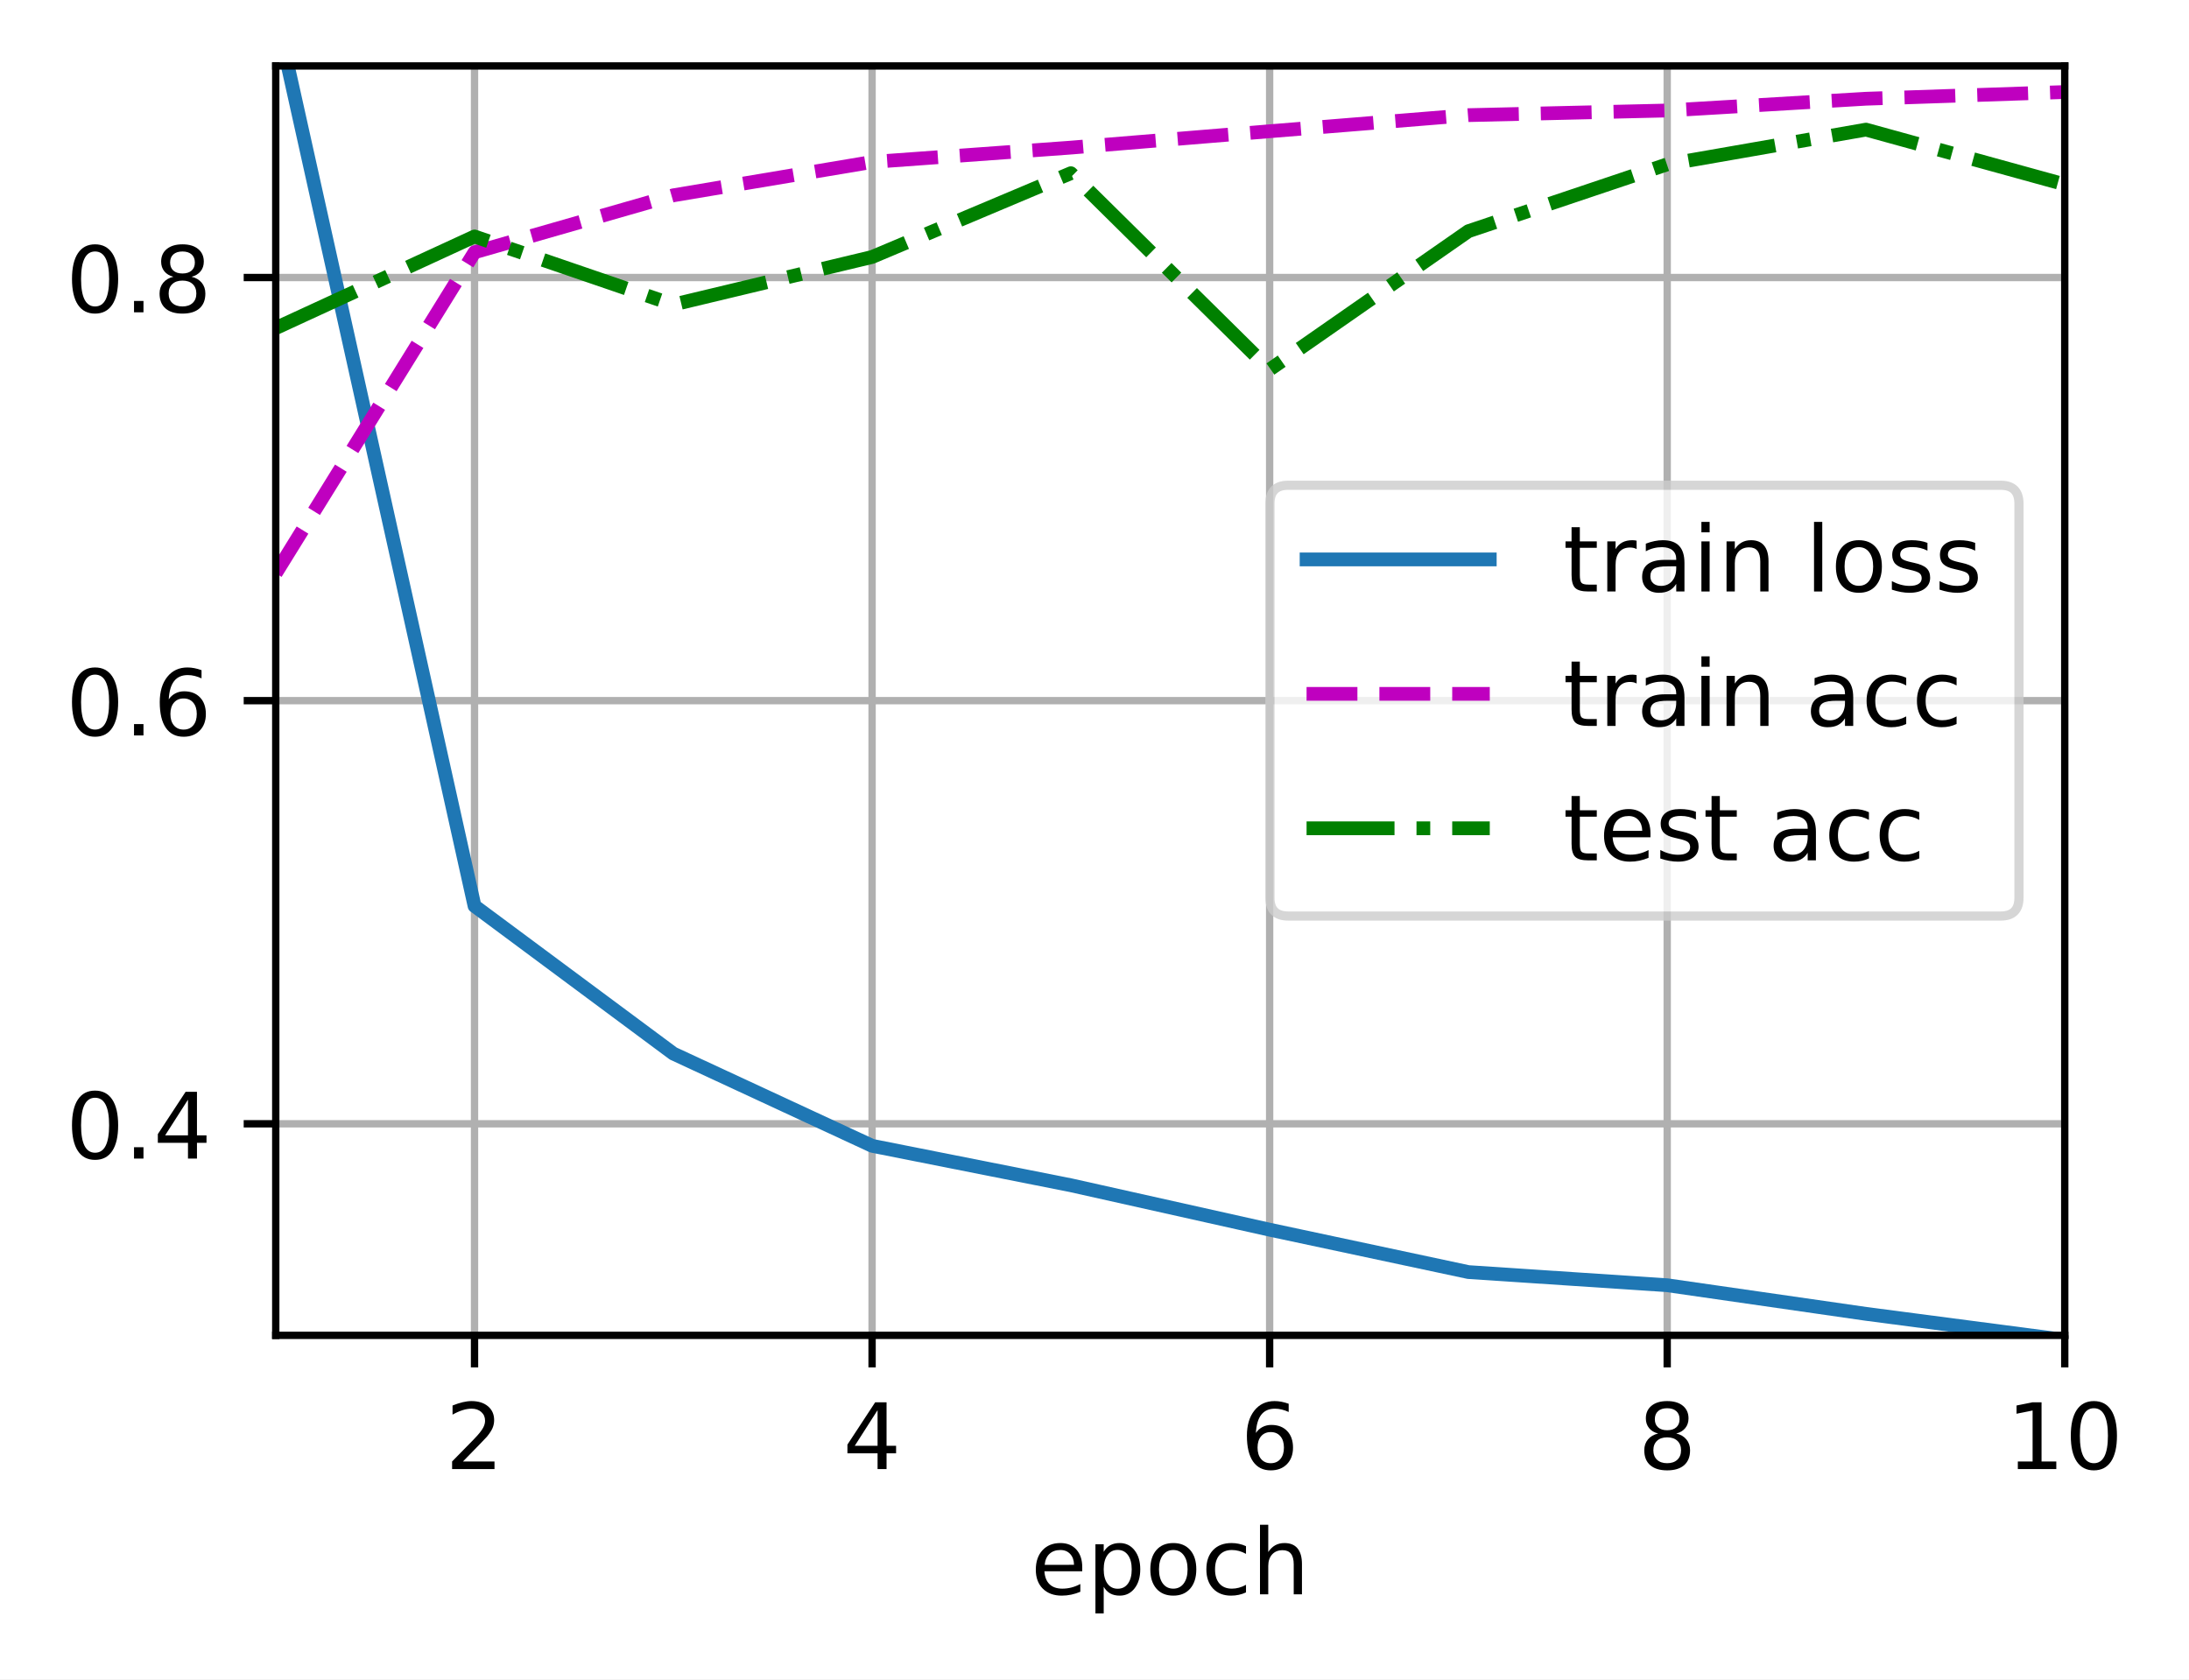
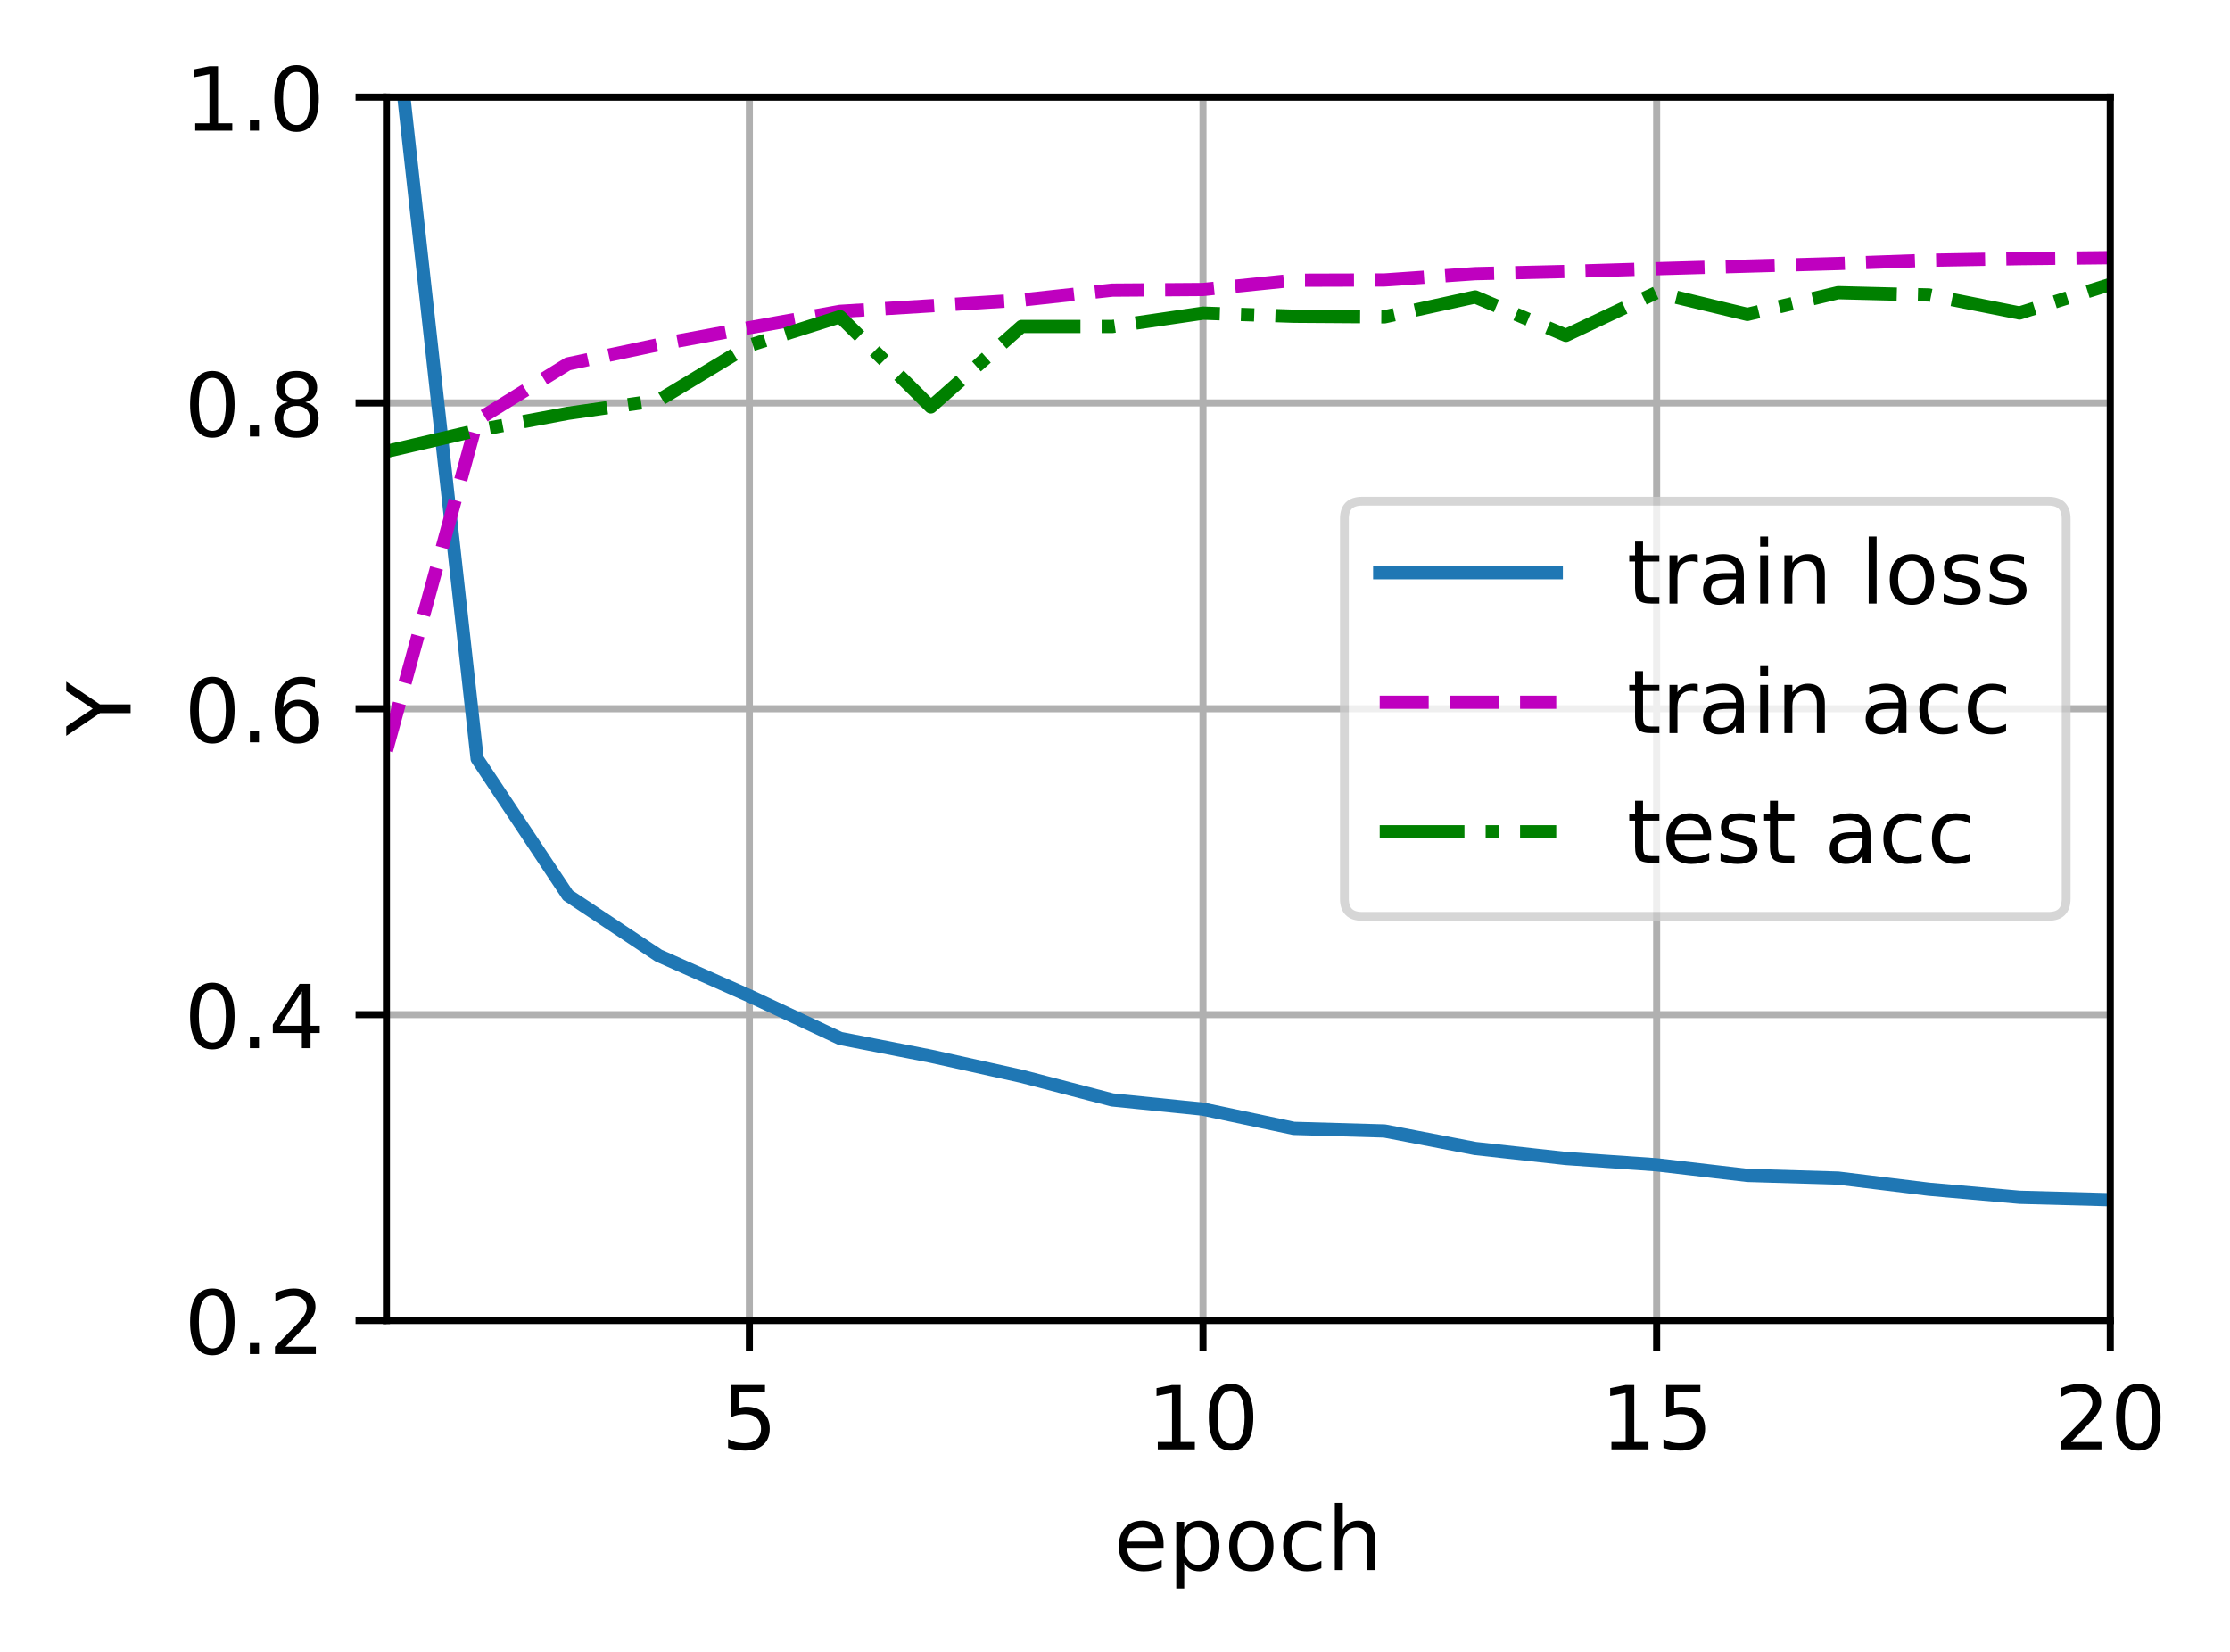
- <svg xmlns="http://www.w3.org/2000/svg" xmlns:xlink="http://www.w3.org/1999/xlink" width="238.966pt" height="183.356pt" viewBox="0 0 238.966 183.356" version="1.1">
+ <svg xmlns="http://www.w3.org/2000/svg" xmlns:xlink="http://www.w3.org/1999/xlink" width="252.644pt" height="187.155pt" viewBox="0 0 252.644 187.155" version="1.1">
  <defs>
    <style type="text/css">*{stroke-linejoin: round; stroke-linecap: butt}</style>
  </defs>
  <g id="figure_1">
    <g id="patch_1">
-       <path d="M 0 183.356  L 238.966 183.356  L 238.966 0  L 0 0  z " style="fill: #ffffff" />
+       <path d="M 0 187.155  L 252.644 187.155  L 252.644 0  L 0 0  z " style="fill: #ffffff" />
    </g>
    <g id="axes_1">
      <g id="patch_2">
-         <path d="M 30.103 145.8  L 225.403 145.8  L 225.403 7.2  L 30.103 7.2  z " style="fill: #ffffff" />
+         <path d="M 43.781 149.599  L 239.081 149.599  L 239.081 10.999  L 43.781 10.999  z " style="fill: #ffffff" />
      </g>
      <g id="matplotlib.axis_1">
        <g id="xtick_1">
          <g id="line2d_1">
-             <path d="M 51.803 145.8  L 51.803 7.2  " clip-path="url(#p0e3e73b139)" style="fill: none; stroke: #b0b0b0; stroke-width: 0.8; stroke-linecap: square" />
+             <path d="M 84.897 149.599  L 84.897 10.999  " clip-path="url(#pdee73ad30d)" style="fill: none; stroke: #b0b0b0; stroke-width: 0.8; stroke-linecap: square" />
          </g>
          <g id="line2d_2">
            <defs>
-               <path id="m29e4da58b0" d="M 0 0  L 0 3.5  " style="stroke: #000000; stroke-width: 0.8" />
-             </defs>
-             <g>
-               <use xlink:href="#m29e4da58b0" x="51.803" y="145.8" style="stroke: #000000; stroke-width: 0.8" />
+               <path id="m7e51e430c5" d="M 0 0  L 0 3.5  " style="stroke: #000000; stroke-width: 0.8" />
+             </defs>
+             <g>
+               <use xlink:href="#m7e51e430c5" x="84.897" y="149.599" style="stroke: #000000; stroke-width: 0.8" />
            </g>
          </g>
          <g id="text_1">
-             <g transform="translate(48.62188 160.3984)scale(0.1 -0.1)">
-               <defs>
-                 <path id="DejaVuSans-32" d="M 1228 531  L 3431 531  L 3431 0  L 469 0  L 469 531  Q 828 903 1448 1529  Q 2069 2156 2228 2338  Q 2531 2678 2651 2914  Q 2772 3150 2772 3378  Q 2772 3750 2511 3984  Q 2250 4219 1831 4219  Q 1534 4219 1204 4116  Q 875 4013 500 3803  L 500 4441  Q 881 4594 1212 4672  Q 1544 4750 1819 4750  Q 2544 4750 2975 4387  Q 3406 4025 3406 3419  Q 3406 3131 3298 2873  Q 3191 2616 2906 2266  Q 2828 2175 2409 1742  Q 1991 1309 1228 531  z " transform="scale(0.015625)" />
-               </defs>
-               <use xlink:href="#DejaVuSans-32" />
+             <g transform="translate(81.71579 164.1977)scale(0.1 -0.1)">
+               <defs>
+                 <path id="DejaVuSans-35" d="M 691 4666  L 3169 4666  L 3169 4134  L 1269 4134  L 1269 2991  Q 1406 3038 1543 3061  Q 1681 3084 1819 3084  Q 2600 3084 3056 2656  Q 3513 2228 3513 1497  Q 3513 744 3044 326  Q 2575 -91 1722 -91  Q 1428 -91 1123 -41  Q 819 9 494 109  L 494 744  Q 775 591 1075 516  Q 1375 441 1709 441  Q 2250 441 2565 725  Q 2881 1009 2881 1497  Q 2881 1984 2565 2268  Q 2250 2553 1709 2553  Q 1456 2553 1204 2497  Q 953 2441 691 2322  L 691 4666  z " transform="scale(0.015625)" />
+               </defs>
+               <use xlink:href="#DejaVuSans-35" />
            </g>
          </g>
        </g>
        <g id="xtick_2">
          <g id="line2d_3">
-             <path d="M 95.203 145.8  L 95.203 7.2  " clip-path="url(#p0e3e73b139)" style="fill: none; stroke: #b0b0b0; stroke-width: 0.8; stroke-linecap: square" />
+             <path d="M 136.292 149.599  L 136.292 10.999  " clip-path="url(#pdee73ad30d)" style="fill: none; stroke: #b0b0b0; stroke-width: 0.8; stroke-linecap: square" />
          </g>
          <g id="line2d_4">
            <g>
-               <use xlink:href="#m29e4da58b0" x="95.203" y="145.8" style="stroke: #000000; stroke-width: 0.8" />
+               <use xlink:href="#m7e51e430c5" x="136.292" y="149.599" style="stroke: #000000; stroke-width: 0.8" />
            </g>
          </g>
          <g id="text_2">
-             <g transform="translate(92.02187 160.3984)scale(0.1 -0.1)">
-               <defs>
-                 <path id="DejaVuSans-34" d="M 2419 4116  L 825 1625  L 2419 1625  L 2419 4116  z M 2253 4666  L 3047 4666  L 3047 1625  L 3713 1625  L 3713 1100  L 3047 1100  L 3047 0  L 2419 0  L 2419 1100  L 313 1100  L 313 1709  L 2253 4666  z " transform="scale(0.015625)" />
-               </defs>
-               <use xlink:href="#DejaVuSans-34" />
+             <g transform="translate(129.9293 164.1977)scale(0.1 -0.1)">
+               <defs>
+                 <path id="DejaVuSans-31" d="M 794 531  L 1825 531  L 1825 4091  L 703 3866  L 703 4441  L 1819 4666  L 2450 4666  L 2450 531  L 3481 531  L 3481 0  L 794 0  L 794 531  z " transform="scale(0.015625)" />
+                 <path id="DejaVuSans-30" d="M 2034 4250  Q 1547 4250 1301 3770  Q 1056 3291 1056 2328  Q 1056 1369 1301 889  Q 1547 409 2034 409  Q 2525 409 2770 889  Q 3016 1369 3016 2328  Q 3016 3291 2770 3770  Q 2525 4250 2034 4250  z M 2034 4750  Q 2819 4750 3233 4129  Q 3647 3509 3647 2328  Q 3647 1150 3233 529  Q 2819 -91 2034 -91  Q 1250 -91 836 529  Q 422 1150 422 2328  Q 422 3509 836 4129  Q 1250 4750 2034 4750  z " transform="scale(0.015625)" />
+               </defs>
+               <use xlink:href="#DejaVuSans-31" />
+               <use xlink:href="#DejaVuSans-30" x="63.623" />
            </g>
          </g>
        </g>
        <g id="xtick_3">
          <g id="line2d_5">
-             <path d="M 138.603 145.8  L 138.603 7.2  " clip-path="url(#p0e3e73b139)" style="fill: none; stroke: #b0b0b0; stroke-width: 0.8; stroke-linecap: square" />
+             <path d="M 187.687 149.599  L 187.687 10.999  " clip-path="url(#pdee73ad30d)" style="fill: none; stroke: #b0b0b0; stroke-width: 0.8; stroke-linecap: square" />
          </g>
          <g id="line2d_6">
            <g>
-               <use xlink:href="#m29e4da58b0" x="138.603" y="145.8" style="stroke: #000000; stroke-width: 0.8" />
+               <use xlink:href="#m7e51e430c5" x="187.687" y="149.599" style="stroke: #000000; stroke-width: 0.8" />
            </g>
          </g>
          <g id="text_3">
-             <g transform="translate(135.4219 160.3984)scale(0.1 -0.1)">
-               <defs>
-                 <path id="DejaVuSans-36" d="M 2113 2584  Q 1688 2584 1439 2293  Q 1191 2003 1191 1497  Q 1191 994 1439 701  Q 1688 409 2113 409  Q 2538 409 2786 701  Q 3034 994 3034 1497  Q 3034 2003 2786 2293  Q 2538 2584 2113 2584  z M 3366 4563  L 3366 3988  Q 3128 4100 2886 4159  Q 2644 4219 2406 4219  Q 1781 4219 1451 3797  Q 1122 3375 1075 2522  Q 1259 2794 1537 2939  Q 1816 3084 2150 3084  Q 2853 3084 3261 2657  Q 3669 2231 3669 1497  Q 3669 778 3244 343  Q 2819 -91 2113 -91  Q 1303 -91 875 529  Q 447 1150 447 2328  Q 447 3434 972 4092  Q 1497 4750 2381 4750  Q 2619 4750 2861 4703  Q 3103 4656 3366 4563  z " transform="scale(0.015625)" />
-               </defs>
-               <use xlink:href="#DejaVuSans-36" />
+             <g transform="translate(181.324 164.1977)scale(0.1 -0.1)">
+               <use xlink:href="#DejaVuSans-31" />
+               <use xlink:href="#DejaVuSans-35" x="63.623" />
            </g>
          </g>
        </g>
        <g id="xtick_4">
          <g id="line2d_7">
-             <path d="M 182.003 145.8  L 182.003 7.2  " clip-path="url(#p0e3e73b139)" style="fill: none; stroke: #b0b0b0; stroke-width: 0.8; stroke-linecap: square" />
+             <path d="M 239.081 149.599  L 239.081 10.999  " clip-path="url(#pdee73ad30d)" style="fill: none; stroke: #b0b0b0; stroke-width: 0.8; stroke-linecap: square" />
          </g>
          <g id="line2d_8">
            <g>
-               <use xlink:href="#m29e4da58b0" x="182.003" y="145.8" style="stroke: #000000; stroke-width: 0.8" />
+               <use xlink:href="#m7e51e430c5" x="239.081" y="149.599" style="stroke: #000000; stroke-width: 0.8" />
            </g>
          </g>
          <g id="text_4">
-             <g transform="translate(178.8219 160.3984)scale(0.1 -0.1)">
-               <defs>
-                 <path id="DejaVuSans-38" d="M 2034 2216  Q 1584 2216 1326 1975  Q 1069 1734 1069 1313  Q 1069 891 1326 650  Q 1584 409 2034 409  Q 2484 409 2743 651  Q 3003 894 3003 1313  Q 3003 1734 2745 1975  Q 2488 2216 2034 2216  z M 1403 2484  Q 997 2584 770 2862  Q 544 3141 544 3541  Q 544 4100 942 4425  Q 1341 4750 2034 4750  Q 2731 4750 3128 4425  Q 3525 4100 3525 3541  Q 3525 3141 3298 2862  Q 3072 2584 2669 2484  Q 3125 2378 3379 2068  Q 3634 1759 3634 1313  Q 3634 634 3220 271  Q 2806 -91 2034 -91  Q 1263 -91 848 271  Q 434 634 434 1313  Q 434 1759 690 2068  Q 947 2378 1403 2484  z M 1172 3481  Q 1172 3119 1398 2916  Q 1625 2713 2034 2713  Q 2441 2713 2670 2916  Q 2900 3119 2900 3481  Q 2900 3844 2670 4047  Q 2441 4250 2034 4250  Q 1625 4250 1398 4047  Q 1172 3844 1172 3481  z " transform="scale(0.015625)" />
-               </defs>
-               <use xlink:href="#DejaVuSans-38" />
-             </g>
-           </g>
-         </g>
-         <g id="xtick_5">
-           <g id="line2d_9">
-             <path d="M 225.403 145.8  L 225.403 7.2  " clip-path="url(#p0e3e73b139)" style="fill: none; stroke: #b0b0b0; stroke-width: 0.8; stroke-linecap: square" />
-           </g>
-           <g id="line2d_10">
-             <g>
-               <use xlink:href="#m29e4da58b0" x="225.403" y="145.8" style="stroke: #000000; stroke-width: 0.8" />
-             </g>
-           </g>
-           <g id="text_5">
-             <g transform="translate(219.0406 160.3984)scale(0.1 -0.1)">
-               <defs>
-                 <path id="DejaVuSans-31" d="M 794 531  L 1825 531  L 1825 4091  L 703 3866  L 703 4441  L 1819 4666  L 2450 4666  L 2450 531  L 3481 531  L 3481 0  L 794 0  L 794 531  z " transform="scale(0.015625)" />
-                 <path id="DejaVuSans-30" d="M 2034 4250  Q 1547 4250 1301 3770  Q 1056 3291 1056 2328  Q 1056 1369 1301 889  Q 1547 409 2034 409  Q 2525 409 2770 889  Q 3016 1369 3016 2328  Q 3016 3291 2770 3770  Q 2525 4250 2034 4250  z M 2034 4750  Q 2819 4750 3233 4129  Q 3647 3509 3647 2328  Q 3647 1150 3233 529  Q 2819 -91 2034 -91  Q 1250 -91 836 529  Q 422 1150 422 2328  Q 422 3509 836 4129  Q 1250 4750 2034 4750  z " transform="scale(0.015625)" />
-               </defs>
-               <use xlink:href="#DejaVuSans-31" />
+             <g transform="translate(232.7188 164.1977)scale(0.1 -0.1)">
+               <defs>
+                 <path id="DejaVuSans-32" d="M 1228 531  L 3431 531  L 3431 0  L 469 0  L 469 531  Q 828 903 1448 1529  Q 2069 2156 2228 2338  Q 2531 2678 2651 2914  Q 2772 3150 2772 3378  Q 2772 3750 2511 3984  Q 2250 4219 1831 4219  Q 1534 4219 1204 4116  Q 875 4013 500 3803  L 500 4441  Q 881 4594 1212 4672  Q 1544 4750 1819 4750  Q 2544 4750 2975 4387  Q 3406 4025 3406 3419  Q 3406 3131 3298 2873  Q 3191 2616 2906 2266  Q 2828 2175 2409 1742  Q 1991 1309 1228 531  z " transform="scale(0.015625)" />
+               </defs>
+               <use xlink:href="#DejaVuSans-32" />
              <use xlink:href="#DejaVuSans-30" x="63.623" />
            </g>
          </g>
        </g>
-         <g id="text_6">
-           <g transform="translate(112.525 174.0766)scale(0.1 -0.1)">
+         <g id="text_5">
+           <g transform="translate(126.2031 177.8758)scale(0.1 -0.1)">
            <defs>
              <path id="DejaVuSans-65" d="M 3597 1894  L 3597 1613  L 953 1613  Q 991 1019 1311 708  Q 1631 397 2203 397  Q 2534 397 2845 478  Q 3156 559 3463 722  L 3463 178  Q 3153 47 2828 -22  Q 2503 -91 2169 -91  Q 1331 -91 842 396  Q 353 884 353 1716  Q 353 2575 817 3079  Q 1281 3584 2069 3584  Q 2775 3584 3186 3129  Q 3597 2675 3597 1894  z M 3022 2063  Q 3016 2534 2758 2815  Q 2500 3097 2075 3097  Q 1594 3097 1305 2825  Q 1016 2553 972 2059  L 3022 2063  z " transform="scale(0.015625)" />
              <path id="DejaVuSans-70" d="M 1159 525  L 1159 -1331  L 581 -1331  L 581 3500  L 1159 3500  L 1159 2969  Q 1341 3281 1617 3432  Q 1894 3584 2278 3584  Q 2916 3584 3314 3078  Q 3713 2572 3713 1747  Q 3713 922 3314 415  Q 2916 -91 2278 -91  Q 1894 -91 1617 61  Q 1341 213 1159 525  z M 3116 1747  Q 3116 2381 2855 2742  Q 2594 3103 2138 3103  Q 1681 3103 1420 2742  Q 1159 2381 1159 1747  Q 1159 1113 1420 752  Q 1681 391 2138 391  Q 2594 391 2855 752  Q 3116 1113 3116 1747  z " transform="scale(0.015625)" />
              <path id="DejaVuSans-6f" d="M 1959 3097  Q 1497 3097 1228 2736  Q 959 2375 959 1747  Q 959 1119 1226 758  Q 1494 397 1959 397  Q 2419 397 2687 759  Q 2956 1122 2956 1747  Q 2956 2369 2687 2733  Q 2419 3097 1959 3097  z M 1959 3584  Q 2709 3584 3137 3096  Q 3566 2609 3566 1747  Q 3566 888 3137 398  Q 2709 -91 1959 -91  Q 1206 -91 779 398  Q 353 888 353 1747  Q 353 2609 779 3096  Q 1206 3584 1959 3584  z " transform="scale(0.015625)" />
              <path id="DejaVuSans-63" d="M 3122 3366  L 3122 2828  Q 2878 2963 2633 3030  Q 2388 3097 2138 3097  Q 1578 3097 1268 2742  Q 959 2388 959 1747  Q 959 1106 1268 751  Q 1578 397 2138 397  Q 2388 397 2633 464  Q 2878 531 3122 666  L 3122 134  Q 2881 22 2623 -34  Q 2366 -91 2075 -91  Q 1284 -91 818 406  Q 353 903 353 1747  Q 353 2603 823 3093  Q 1294 3584 2113 3584  Q 2378 3584 2631 3529  Q 2884 3475 3122 3366  z " transform="scale(0.015625)" />
              <path id="DejaVuSans-68" d="M 3513 2113  L 3513 0  L 2938 0  L 2938 2094  Q 2938 2591 2744 2837  Q 2550 3084 2163 3084  Q 1697 3084 1428 2787  Q 1159 2491 1159 1978  L 1159 0  L 581 0  L 581 4863  L 1159 4863  L 1159 2956  Q 1366 3272 1645 3428  Q 1925 3584 2291 3584  Q 2894 3584 3203 3211  Q 3513 2838 3513 2113  z " transform="scale(0.015625)" />
            </defs>
            <use xlink:href="#DejaVuSans-65" />
            <use xlink:href="#DejaVuSans-70" x="61.523" />
            <use xlink:href="#DejaVuSans-6f" x="125" />
            <use xlink:href="#DejaVuSans-63" x="186.182" />
            <use xlink:href="#DejaVuSans-68" x="241.162" />
          </g>
        </g>
      </g>
      <g id="matplotlib.axis_2">
        <g id="ytick_1">
+           <g id="line2d_9">
+             <path d="M 43.781 149.599  L 239.081 149.599  " clip-path="url(#pdee73ad30d)" style="fill: none; stroke: #b0b0b0; stroke-width: 0.8; stroke-linecap: square" />
+           </g>
+           <g id="line2d_10">
+             <defs>
+               <path id="mceb3e8525f" d="M 0 0  L -3.5 0  " style="stroke: #000000; stroke-width: 0.8" />
+             </defs>
+             <g>
+               <use xlink:href="#mceb3e8525f" x="43.781" y="149.599" style="stroke: #000000; stroke-width: 0.8" />
+             </g>
+           </g>
+           <g id="text_6">
+             <g transform="translate(20.87813 153.3984)scale(0.1 -0.1)">
+               <defs>
+                 <path id="DejaVuSans-2e" d="M 684 794  L 1344 794  L 1344 0  L 684 0  L 684 794  z " transform="scale(0.015625)" />
+               </defs>
+               <use xlink:href="#DejaVuSans-30" />
+               <use xlink:href="#DejaVuSans-2e" x="63.623" />
+               <use xlink:href="#DejaVuSans-32" x="95.41" />
+             </g>
+           </g>
+         </g>
+         <g id="ytick_2">
          <g id="line2d_11">
-             <path d="M 30.103 122.7  L 225.403 122.7  " clip-path="url(#p0e3e73b139)" style="fill: none; stroke: #b0b0b0; stroke-width: 0.8; stroke-linecap: square" />
+             <path d="M 43.781 114.949  L 239.081 114.949  " clip-path="url(#pdee73ad30d)" style="fill: none; stroke: #b0b0b0; stroke-width: 0.8; stroke-linecap: square" />
          </g>
          <g id="line2d_12">
-             <defs>
-               <path id="m9f28d687af" d="M 0 0  L -3.5 0  " style="stroke: #000000; stroke-width: 0.8" />
-             </defs>
-             <g>
-               <use xlink:href="#m9f28d687af" x="30.103" y="122.7" style="stroke: #000000; stroke-width: 0.8" />
+             <g>
+               <use xlink:href="#mceb3e8525f" x="43.781" y="114.949" style="stroke: #000000; stroke-width: 0.8" />
            </g>
          </g>
          <g id="text_7">
-             <g transform="translate(7.2 126.4992)scale(0.1 -0.1)">
-               <defs>
-                 <path id="DejaVuSans-2e" d="M 684 794  L 1344 794  L 1344 0  L 684 0  L 684 794  z " transform="scale(0.015625)" />
+             <g transform="translate(20.87813 118.7484)scale(0.1 -0.1)">
+               <defs>
+                 <path id="DejaVuSans-34" d="M 2419 4116  L 825 1625  L 2419 1625  L 2419 4116  z M 2253 4666  L 3047 4666  L 3047 1625  L 3713 1625  L 3713 1100  L 3047 1100  L 3047 0  L 2419 0  L 2419 1100  L 313 1100  L 313 1709  L 2253 4666  z " transform="scale(0.015625)" />
              </defs>
              <use xlink:href="#DejaVuSans-30" />
              <use xlink:href="#DejaVuSans-2e" x="63.623" />
              <use xlink:href="#DejaVuSans-34" x="95.41" />
            </g>
          </g>
        </g>
-         <g id="ytick_2">
+         <g id="ytick_3">
          <g id="line2d_13">
-             <path d="M 30.103 76.5  L 225.403 76.5  " clip-path="url(#p0e3e73b139)" style="fill: none; stroke: #b0b0b0; stroke-width: 0.8; stroke-linecap: square" />
+             <path d="M 43.781 80.299  L 239.081 80.299  " clip-path="url(#pdee73ad30d)" style="fill: none; stroke: #b0b0b0; stroke-width: 0.8; stroke-linecap: square" />
          </g>
          <g id="line2d_14">
            <g>
-               <use xlink:href="#m9f28d687af" x="30.103" y="76.5" style="stroke: #000000; stroke-width: 0.8" />
+               <use xlink:href="#mceb3e8525f" x="43.781" y="80.299" style="stroke: #000000; stroke-width: 0.8" />
            </g>
          </g>
          <g id="text_8">
-             <g transform="translate(7.2 80.29922)scale(0.1 -0.1)">
+             <g transform="translate(20.87813 84.09844)scale(0.1 -0.1)">
+               <defs>
+                 <path id="DejaVuSans-36" d="M 2113 2584  Q 1688 2584 1439 2293  Q 1191 2003 1191 1497  Q 1191 994 1439 701  Q 1688 409 2113 409  Q 2538 409 2786 701  Q 3034 994 3034 1497  Q 3034 2003 2786 2293  Q 2538 2584 2113 2584  z M 3366 4563  L 3366 3988  Q 3128 4100 2886 4159  Q 2644 4219 2406 4219  Q 1781 4219 1451 3797  Q 1122 3375 1075 2522  Q 1259 2794 1537 2939  Q 1816 3084 2150 3084  Q 2853 3084 3261 2657  Q 3669 2231 3669 1497  Q 3669 778 3244 343  Q 2819 -91 2113 -91  Q 1303 -91 875 529  Q 447 1150 447 2328  Q 447 3434 972 4092  Q 1497 4750 2381 4750  Q 2619 4750 2861 4703  Q 3103 4656 3366 4563  z " transform="scale(0.015625)" />
+               </defs>
              <use xlink:href="#DejaVuSans-30" />
              <use xlink:href="#DejaVuSans-2e" x="63.623" />
              <use xlink:href="#DejaVuSans-36" x="95.41" />
            </g>
          </g>
        </g>
-         <g id="ytick_3">
+         <g id="ytick_4">
          <g id="line2d_15">
-             <path d="M 30.103 30.3  L 225.403 30.3  " clip-path="url(#p0e3e73b139)" style="fill: none; stroke: #b0b0b0; stroke-width: 0.8; stroke-linecap: square" />
+             <path d="M 43.781 45.649  L 239.081 45.649  " clip-path="url(#pdee73ad30d)" style="fill: none; stroke: #b0b0b0; stroke-width: 0.8; stroke-linecap: square" />
          </g>
          <g id="line2d_16">
            <g>
-               <use xlink:href="#m9f28d687af" x="30.103" y="30.3" style="stroke: #000000; stroke-width: 0.8" />
+               <use xlink:href="#mceb3e8525f" x="43.781" y="45.649" style="stroke: #000000; stroke-width: 0.8" />
            </g>
          </g>
          <g id="text_9">
-             <g transform="translate(7.2 34.09922)scale(0.1 -0.1)">
+             <g transform="translate(20.87813 49.44844)scale(0.1 -0.1)">
+               <defs>
+                 <path id="DejaVuSans-38" d="M 2034 2216  Q 1584 2216 1326 1975  Q 1069 1734 1069 1313  Q 1069 891 1326 650  Q 1584 409 2034 409  Q 2484 409 2743 651  Q 3003 894 3003 1313  Q 3003 1734 2745 1975  Q 2488 2216 2034 2216  z M 1403 2484  Q 997 2584 770 2862  Q 544 3141 544 3541  Q 544 4100 942 4425  Q 1341 4750 2034 4750  Q 2731 4750 3128 4425  Q 3525 4100 3525 3541  Q 3525 3141 3298 2862  Q 3072 2584 2669 2484  Q 3125 2378 3379 2068  Q 3634 1759 3634 1313  Q 3634 634 3220 271  Q 2806 -91 2034 -91  Q 1263 -91 848 271  Q 434 634 434 1313  Q 434 1759 690 2068  Q 947 2378 1403 2484  z M 1172 3481  Q 1172 3119 1398 2916  Q 1625 2713 2034 2713  Q 2441 2713 2670 2916  Q 2900 3119 2900 3481  Q 2900 3844 2670 4047  Q 2441 4250 2034 4250  Q 1625 4250 1398 4047  Q 1172 3844 1172 3481  z " transform="scale(0.015625)" />
+               </defs>
              <use xlink:href="#DejaVuSans-30" />
              <use xlink:href="#DejaVuSans-2e" x="63.623" />
              <use xlink:href="#DejaVuSans-38" x="95.41" />
            </g>
          </g>
        </g>
-       </g>
-       <g id="line2d_17">
-         <path d="M 30.103 1.266  L 51.803 98.919  L 73.503 115.035  L 95.203 125.105  L 116.903 129.411  L 138.603 134.263  L 160.303 138.892  L 182.003 140.327  L 203.703 143.453  L 225.403 146.296  " clip-path="url(#p0e3e73b139)" style="fill: none; stroke: #1f77b4; stroke-width: 1.5; stroke-linecap: square" />
-       </g>
-       <g id="line2d_18">
-         <path d="M 30.103 62.594  L 51.803 27.547  L 73.503 21.326  L 95.203 17.684  L 116.903 16.117  L 138.603 14.33  L 160.303 12.571  L 182.003 12.066  L 203.703 10.78  L 225.403 10.049  " clip-path="url(#p0e3e73b139)" style="fill: none; stroke-dasharray: 5.55,2.4; stroke-dashoffset: 0; stroke: #bf00bf; stroke-width: 1.5" />
+         <g id="ytick_5">
+           <g id="line2d_17">
+             <path d="M 43.781 10.999  L 239.081 10.999  " clip-path="url(#pdee73ad30d)" style="fill: none; stroke: #b0b0b0; stroke-width: 0.8; stroke-linecap: square" />
+           </g>
+           <g id="line2d_18">
+             <g>
+               <use xlink:href="#mceb3e8525f" x="43.781" y="10.999" style="stroke: #000000; stroke-width: 0.8" />
+             </g>
+           </g>
+           <g id="text_10">
+             <g transform="translate(20.87813 14.79844)scale(0.1 -0.1)">
+               <use xlink:href="#DejaVuSans-31" />
+               <use xlink:href="#DejaVuSans-2e" x="63.623" />
+               <use xlink:href="#DejaVuSans-30" x="95.41" />
+             </g>
+           </g>
+         </g>
+         <g id="text_11">
+           <g transform="translate(14.79844 83.35313)rotate(-90)scale(0.1 -0.1)">
+             <defs>
+               <path id="DejaVuSans-59" d="M -13 4666  L 666 4666  L 1959 2747  L 3244 4666  L 3922 4666  L 2272 2222  L 2272 0  L 1638 0  L 1638 2222  L -13 4666  z " transform="scale(0.015625)" />
+             </defs>
+             <use xlink:href="#DejaVuSans-59" />
+           </g>
+         </g>
      </g>
      <g id="line2d_19">
-         <path d="M 30.103 35.821  L 51.803 25.819  L 73.503 33.257  L 95.203 28.059  L 116.903 18.912  L 138.603 40.349  L 160.303 25.241  L 182.003 17.942  L 203.703 14.153  L 225.403 20.136  " clip-path="url(#p0e3e73b139)" style="fill: none; stroke-dasharray: 9.6,2.4,1.5,2.4; stroke-dashoffset: 0; stroke: #008000; stroke-width: 1.5" />
+         <path d="M 44.425 -1  L 54.06 85.962  L 64.339 101.434  L 74.618 108.261  L 84.897 112.827  L 95.176 117.645  L 105.455 119.657  L 115.734 121.938  L 126.013 124.614  L 136.292 125.658  L 146.571 127.836  L 156.85 128.133  L 167.129 130.115  L 177.408 131.248  L 187.687 131.962  L 197.965 133.164  L 208.244 133.469  L 218.523 134.73  L 228.802 135.641  L 239.081 135.919  " clip-path="url(#pdee73ad30d)" style="fill: none; stroke: #1f77b4; stroke-width: 1.5; stroke-linecap: square" />
+       </g>
+       <g id="line2d_20">
+         <path d="M 43.781 85.032  L 54.06 47.595  L 64.339 41.226  L 74.618 39.04  L 84.897 37.125  L 95.176 35.277  L 105.455 34.645  L 115.734 33.995  L 126.013 32.872  L 136.292 32.8  L 146.571 31.749  L 156.85 31.72  L 167.129 31.004  L 177.408 30.758  L 187.687 30.444  L 197.965 30.149  L 208.244 29.857  L 218.523 29.485  L 228.802 29.303  L 239.081 29.19  " clip-path="url(#pdee73ad30d)" style="fill: none; stroke-dasharray: 5.55,2.4; stroke-dashoffset: 0; stroke: #bf00bf; stroke-width: 1.5" />
+       </g>
+       <g id="line2d_21">
+         <path d="M 43.781 51.141  L 54.06 48.75  L 64.339 46.827  L 74.618 45.355  L 84.897 39.135  L 95.176 35.878  L 105.455 46.1  L 115.734 36.987  L 126.013 36.987  L 136.292 35.479  L 146.571 35.826  L 156.85 35.895  L 167.129 33.643  L 177.408 37.992  L 187.687 33.141  L 197.965 35.618  L 208.244 33.158  L 218.523 33.418  L 228.802 35.462  L 239.081 32.222  " clip-path="url(#pdee73ad30d)" style="fill: none; stroke-dasharray: 9.6,2.4,1.5,2.4; stroke-dashoffset: 0; stroke: #008000; stroke-width: 1.5" />
      </g>
      <g id="patch_3">
-         <path d="M 30.103 145.8  L 30.103 7.2  " style="fill: none; stroke: #000000; stroke-width: 0.8; stroke-linejoin: miter; stroke-linecap: square" />
+         <path d="M 43.781 149.599  L 43.781 10.999  " style="fill: none; stroke: #000000; stroke-width: 0.8; stroke-linejoin: miter; stroke-linecap: square" />
      </g>
      <g id="patch_4">
-         <path d="M 225.403 145.8  L 225.403 7.2  " style="fill: none; stroke: #000000; stroke-width: 0.8; stroke-linejoin: miter; stroke-linecap: square" />
+         <path d="M 239.081 149.599  L 239.081 10.999  " style="fill: none; stroke: #000000; stroke-width: 0.8; stroke-linejoin: miter; stroke-linecap: square" />
      </g>
      <g id="patch_5">
-         <path d="M 30.103 145.8  L 225.403 145.8  " style="fill: none; stroke: #000000; stroke-width: 0.8; stroke-linejoin: miter; stroke-linecap: square" />
+         <path d="M 43.781 149.599  L 239.081 149.599  " style="fill: none; stroke: #000000; stroke-width: 0.8; stroke-linejoin: miter; stroke-linecap: square" />
      </g>
      <g id="patch_6">
-         <path d="M 30.103 7.2  L 225.403 7.2  " style="fill: none; stroke: #000000; stroke-width: 0.8; stroke-linejoin: miter; stroke-linecap: square" />
+         <path d="M 43.781 10.999  L 239.081 10.999  " style="fill: none; stroke: #000000; stroke-width: 0.8; stroke-linejoin: miter; stroke-linecap: square" />
      </g>
      <g id="legend_1">
        <g id="patch_7">
-           <path d="M 140.634 100.017  L 218.403 100.017  Q 220.403 100.017 220.403 98.017  L 220.403 54.983  Q 220.403 52.983 218.403 52.983  L 140.634 52.983  Q 138.634 52.983 138.634 54.983  L 138.634 98.017  Q 138.634 100.017 140.634 100.017  z " style="fill: #ffffff; opacity: 0.8; stroke: #cccccc; stroke-linejoin: miter" />
-         </g>
-         <g id="line2d_20">
-           <path d="M 142.634 61.081  L 152.634 61.081  L 162.634 61.081  " style="fill: none; stroke: #1f77b4; stroke-width: 1.5; stroke-linecap: square" />
-         </g>
-         <g id="text_10">
-           <g transform="translate(170.6344 64.58125)scale(0.1 -0.1)">
+           <path d="M 154.312 103.816  L 232.081 103.816  Q 234.081 103.816 234.081 101.816  L 234.081 58.782  Q 234.081 56.782 232.081 56.782  L 154.312 56.782  Q 152.312 56.782 152.312 58.782  L 152.312 101.816  Q 152.312 103.816 154.312 103.816  z " style="fill: #ffffff; opacity: 0.8; stroke: #cccccc; stroke-linejoin: miter" />
+         </g>
+         <g id="line2d_22">
+           <path d="M 156.312 64.88  L 166.312 64.88  L 176.312 64.88  " style="fill: none; stroke: #1f77b4; stroke-width: 1.5; stroke-linecap: square" />
+         </g>
+         <g id="text_12">
+           <g transform="translate(184.3125 68.38047)scale(0.1 -0.1)">
            <defs>
              <path id="DejaVuSans-74" d="M 1172 4494  L 1172 3500  L 2356 3500  L 2356 3053  L 1172 3053  L 1172 1153  Q 1172 725 1289 603  Q 1406 481 1766 481  L 2356 481  L 2356 0  L 1766 0  Q 1100 0 847 248  Q 594 497 594 1153  L 594 3053  L 172 3053  L 172 3500  L 594 3500  L 594 4494  L 1172 4494  z " transform="scale(0.015625)" />
              <path id="DejaVuSans-72" d="M 2631 2963  Q 2534 3019 2420 3045  Q 2306 3072 2169 3072  Q 1681 3072 1420 2755  Q 1159 2438 1159 1844  L 1159 0  L 581 0  L 581 3500  L 1159 3500  L 1159 2956  Q 1341 3275 1631 3429  Q 1922 3584 2338 3584  Q 2397 3584 2469 3576  Q 2541 3569 2628 3553  L 2631 2963  z " transform="scale(0.015625)" />
              <path id="DejaVuSans-61" d="M 2194 1759  Q 1497 1759 1228 1600  Q 959 1441 959 1056  Q 959 750 1161 570  Q 1363 391 1709 391  Q 2188 391 2477 730  Q 2766 1069 2766 1631  L 2766 1759  L 2194 1759  z M 3341 1997  L 3341 0  L 2766 0  L 2766 531  Q 2569 213 2275 61  Q 1981 -91 1556 -91  Q 1019 -91 701 211  Q 384 513 384 1019  Q 384 1609 779 1909  Q 1175 2209 1959 2209  L 2766 2209  L 2766 2266  Q 2766 2663 2505 2880  Q 2244 3097 1772 3097  Q 1472 3097 1187 3025  Q 903 2953 641 2809  L 641 3341  Q 956 3463 1253 3523  Q 1550 3584 1831 3584  Q 2591 3584 2966 3190  Q 3341 2797 3341 1997  z " transform="scale(0.015625)" />
              <path id="DejaVuSans-69" d="M 603 3500  L 1178 3500  L 1178 0  L 603 0  L 603 3500  z M 603 4863  L 1178 4863  L 1178 4134  L 603 4134  L 603 4863  z " transform="scale(0.015625)" />
              <path id="DejaVuSans-6e" d="M 3513 2113  L 3513 0  L 2938 0  L 2938 2094  Q 2938 2591 2744 2837  Q 2550 3084 2163 3084  Q 1697 3084 1428 2787  Q 1159 2491 1159 1978  L 1159 0  L 581 0  L 581 3500  L 1159 3500  L 1159 2956  Q 1366 3272 1645 3428  Q 1925 3584 2291 3584  Q 2894 3584 3203 3211  Q 3513 2838 3513 2113  z " transform="scale(0.015625)" />
              <path id="DejaVuSans-20" transform="scale(0.015625)" />
              <path id="DejaVuSans-6c" d="M 603 4863  L 1178 4863  L 1178 0  L 603 0  L 603 4863  z " transform="scale(0.015625)" />
              <path id="DejaVuSans-73" d="M 2834 3397  L 2834 2853  Q 2591 2978 2328 3040  Q 2066 3103 1784 3103  Q 1356 3103 1142 2972  Q 928 2841 928 2578  Q 928 2378 1081 2264  Q 1234 2150 1697 2047  L 1894 2003  Q 2506 1872 2764 1633  Q 3022 1394 3022 966  Q 3022 478 2636 193  Q 2250 -91 1575 -91  Q 1294 -91 989 -36  Q 684 19 347 128  L 347 722  Q 666 556 975 473  Q 1284 391 1588 391  Q 1994 391 2212 530  Q 2431 669 2431 922  Q 2431 1156 2273 1281  Q 2116 1406 1581 1522  L 1381 1569  Q 847 1681 609 1914  Q 372 2147 372 2553  Q 372 3047 722 3315  Q 1072 3584 1716 3584  Q 2034 3584 2315 3537  Q 2597 3491 2834 3397  z " transform="scale(0.015625)" />
            </defs>
            <use xlink:href="#DejaVuSans-74" />
            <use xlink:href="#DejaVuSans-72" x="39.209" />
            <use xlink:href="#DejaVuSans-61" x="80.322" />
            <use xlink:href="#DejaVuSans-69" x="141.602" />
            <use xlink:href="#DejaVuSans-6e" x="169.385" />
            <use xlink:href="#DejaVuSans-20" x="232.764" />
            <use xlink:href="#DejaVuSans-6c" x="264.551" />
            <use xlink:href="#DejaVuSans-6f" x="292.334" />
            <use xlink:href="#DejaVuSans-73" x="353.516" />
            <use xlink:href="#DejaVuSans-73" x="405.615" />
          </g>
        </g>
-         <g id="line2d_21">
-           <path d="M 142.634 75.759  L 152.634 75.759  L 162.634 75.759  " style="fill: none; stroke-dasharray: 5.55,2.4; stroke-dashoffset: 0; stroke: #bf00bf; stroke-width: 1.5" />
-         </g>
-         <g id="text_11">
-           <g transform="translate(170.6344 79.25938)scale(0.1 -0.1)">
+         <g id="line2d_23">
+           <path d="M 156.312 79.559  L 166.312 79.559  L 176.312 79.559  " style="fill: none; stroke-dasharray: 5.55,2.4; stroke-dashoffset: 0; stroke: #bf00bf; stroke-width: 1.5" />
+         </g>
+         <g id="text_13">
+           <g transform="translate(184.3125 83.05859)scale(0.1 -0.1)">
            <use xlink:href="#DejaVuSans-74" />
            <use xlink:href="#DejaVuSans-72" x="39.209" />
            <use xlink:href="#DejaVuSans-61" x="80.322" />
            <use xlink:href="#DejaVuSans-69" x="141.602" />
            <use xlink:href="#DejaVuSans-6e" x="169.385" />
            <use xlink:href="#DejaVuSans-20" x="232.764" />
            <use xlink:href="#DejaVuSans-61" x="264.551" />
            <use xlink:href="#DejaVuSans-63" x="325.83" />
            <use xlink:href="#DejaVuSans-63" x="380.811" />
          </g>
        </g>
-         <g id="line2d_22">
-           <path d="M 142.634 90.438  L 152.634 90.438  L 162.634 90.438  " style="fill: none; stroke-dasharray: 9.6,2.4,1.5,2.4; stroke-dashoffset: 0; stroke: #008000; stroke-width: 1.5" />
-         </g>
-         <g id="text_12">
-           <g transform="translate(170.6344 93.9375)scale(0.1 -0.1)">
+         <g id="line2d_24">
+           <path d="M 156.312 94.237  L 166.312 94.237  L 176.312 94.237  " style="fill: none; stroke-dasharray: 9.6,2.4,1.5,2.4; stroke-dashoffset: 0; stroke: #008000; stroke-width: 1.5" />
+         </g>
+         <g id="text_14">
+           <g transform="translate(184.3125 97.73672)scale(0.1 -0.1)">
            <use xlink:href="#DejaVuSans-74" />
            <use xlink:href="#DejaVuSans-65" x="39.209" />
            <use xlink:href="#DejaVuSans-73" x="100.732" />
            <use xlink:href="#DejaVuSans-74" x="152.832" />
            <use xlink:href="#DejaVuSans-20" x="192.041" />
            <use xlink:href="#DejaVuSans-61" x="223.828" />
            <use xlink:href="#DejaVuSans-63" x="285.107" />
            <use xlink:href="#DejaVuSans-63" x="340.088" />
          </g>
        </g>
      </g>
    </g>
  </g>
  <defs>
-     <clipPath id="p0e3e73b139">
-       <rect x="30.103" y="7.2" width="195.3" height="138.6" />
+     <clipPath id="pdee73ad30d">
+       <rect x="43.781" y="10.999" width="195.3" height="138.6" />
    </clipPath>
  </defs>
</svg>
